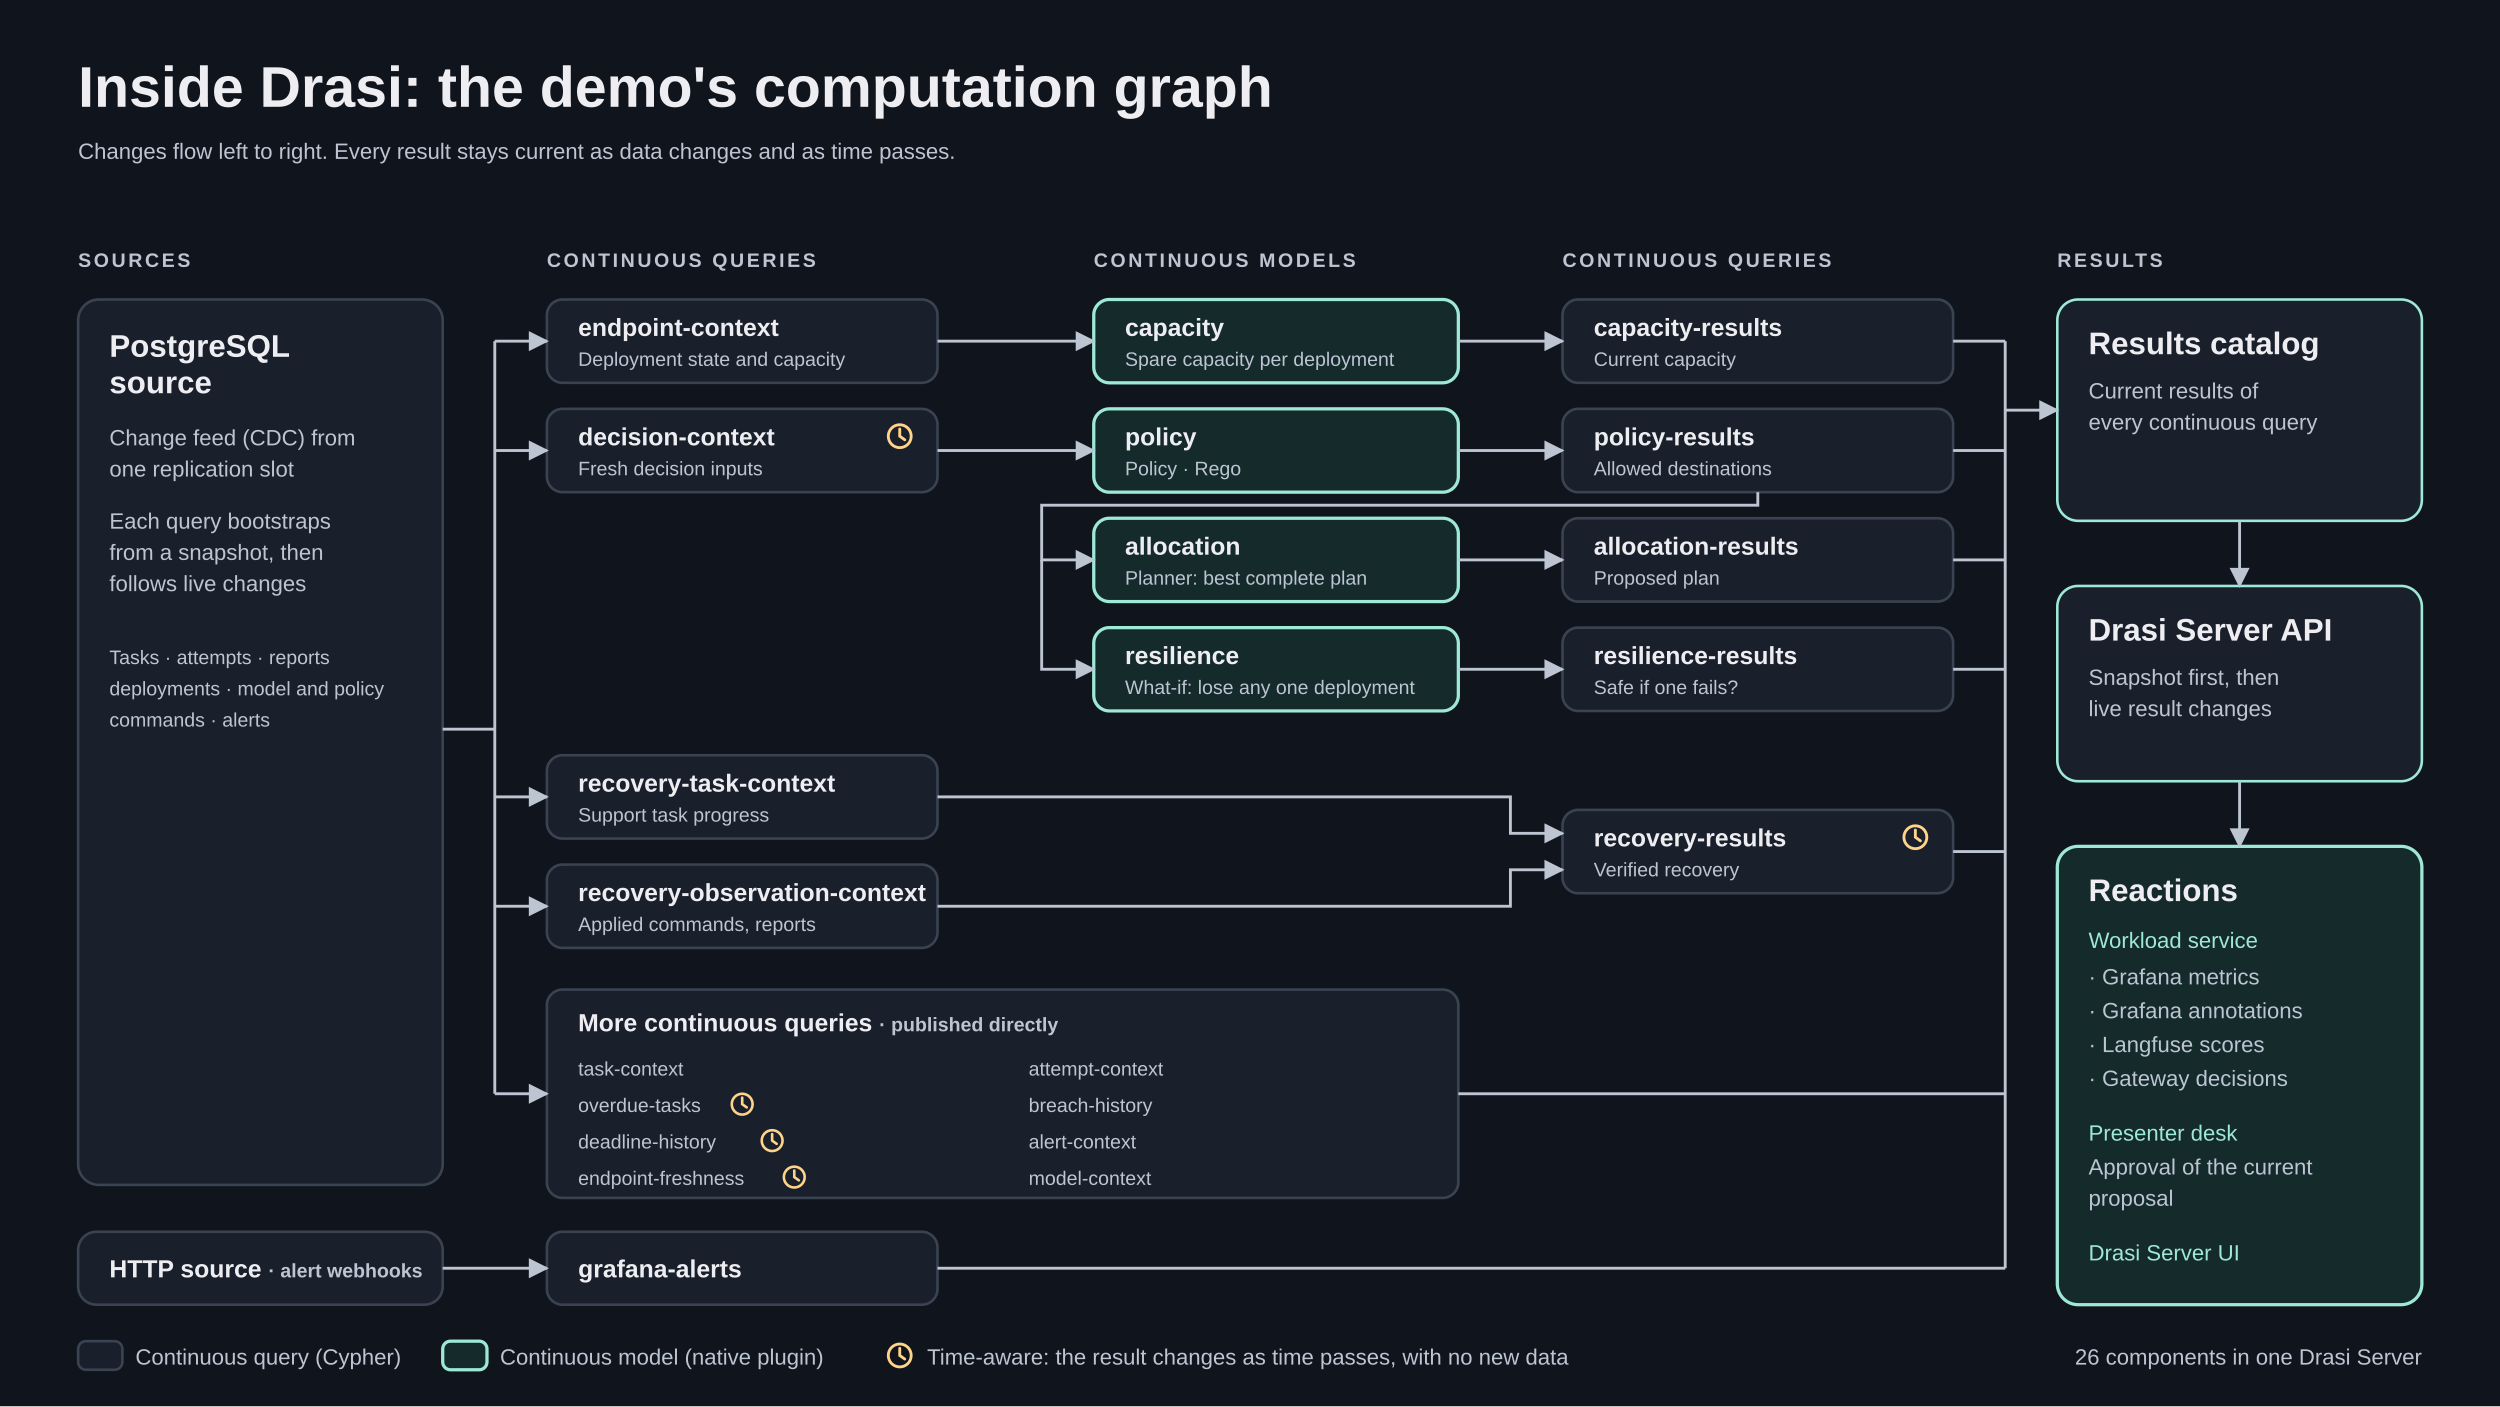
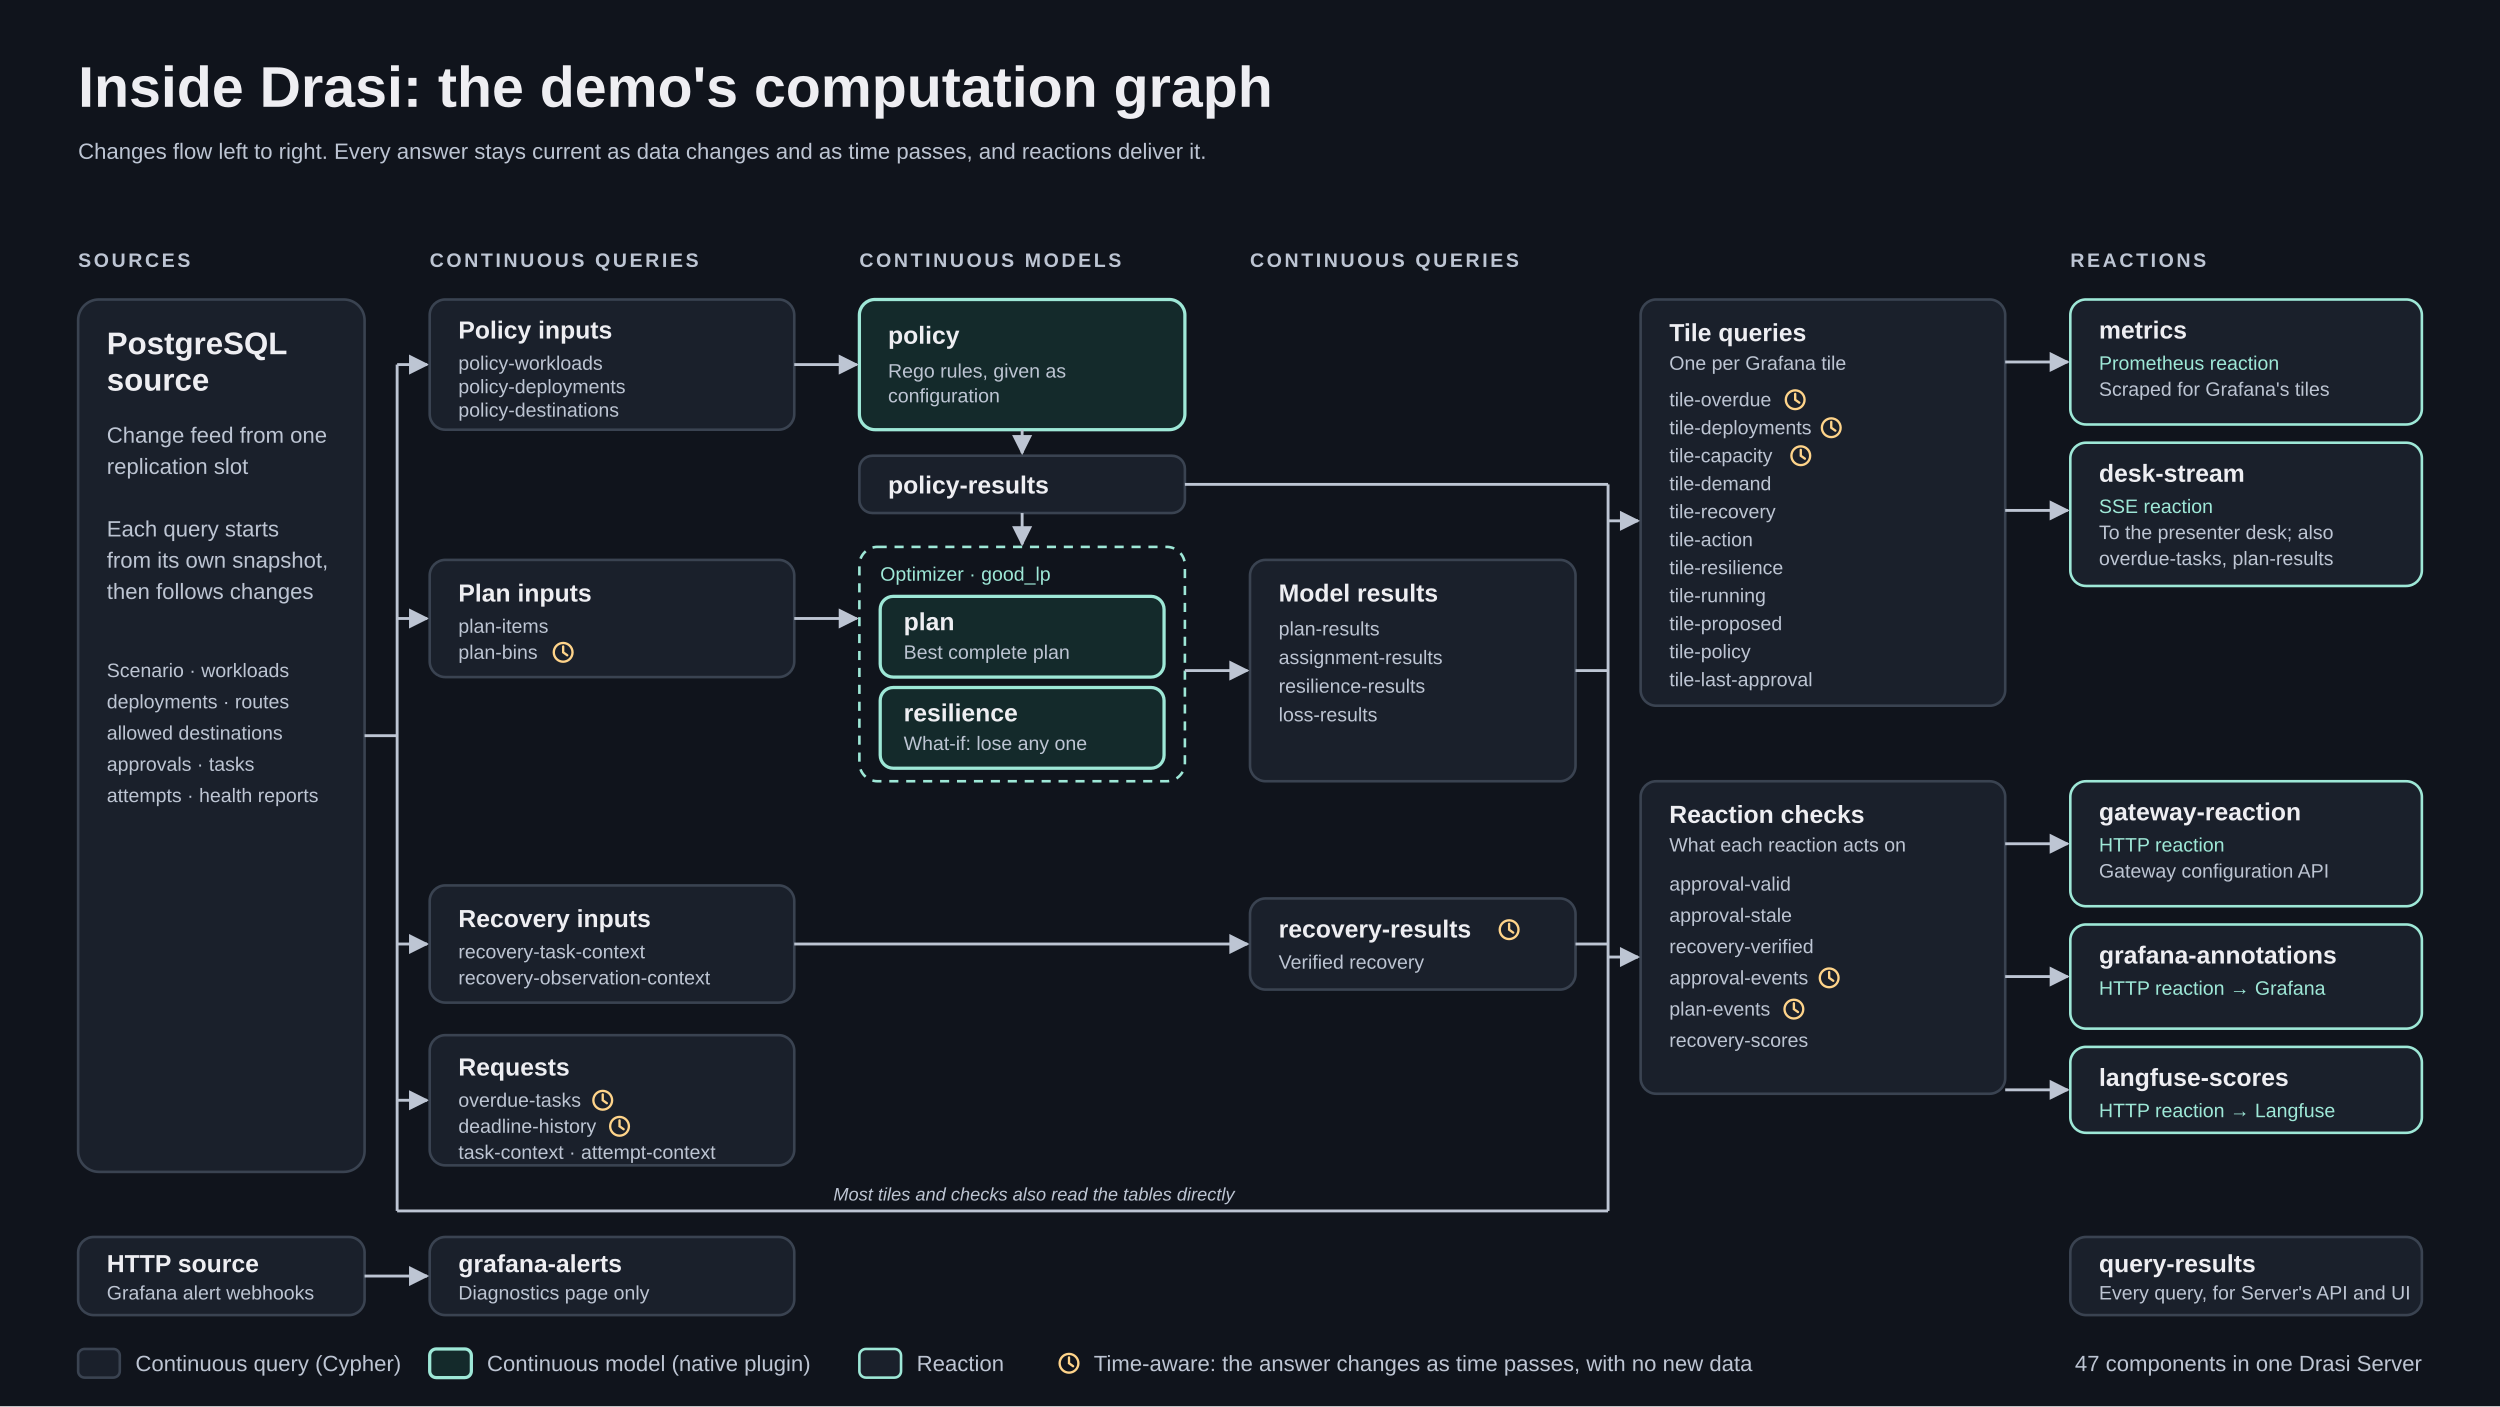
<svg xmlns="http://www.w3.org/2000/svg" viewBox="0 0 1920 1080" width="1920" height="1080" font-family="Aptos, 'Segoe UI', Arial, sans-serif">
  <defs>
    <marker id="arrow" viewBox="0 0 10 10" refX="9" refY="5" markerWidth="7" markerHeight="7" orient="auto-start-reverse">
      <path d="M0,0 L10,5 L0,10 z" fill="#bdc5d3" />
    </marker>
    <symbol id="clock" viewBox="0 0 20 20">
      <circle cx="10" cy="10" r="8" fill="none" stroke="#ffd48a" stroke-width="2" />
      <path d="M10,5 V10 L13.5,12.5" fill="none" stroke="#ffd48a" stroke-width="2" stroke-linecap="round" />
    </symbol>
    <style>
      .box { fill: #1a202b; stroke: #3a4351; stroke-width: 2; }
      .model { fill: #142a2b; stroke: #9ee8d7; stroke-width: 2.5; }
+       .group { fill: none; stroke: #9ee8d7; stroke-width: 2; stroke-dasharray: 7 6; }
      .out { fill: #1a202b; stroke: #9ee8d7; stroke-width: 2; }
      .name { fill: #eeeef2; font-size: 19px; font-weight: 700; }
      .desc { fill: #bdc5d3; font-size: 15px; }
      .title { fill: #eeeef2; font-size: 24px; font-weight: 700; }
      .sub { fill: #bdc5d3; font-size: 17px; }
-       .accent { fill: #9ee8d7; }
+       .accent { fill: #9ee8d7; font-size: 15px; }
+       .note { fill: #bdc5d3; font-size: 14px; font-style: italic; }
      .head { fill: #bdc5d3; font-size: 15px; font-weight: 700; letter-spacing: 2px; }
      .flow { fill: none; stroke: #bdc5d3; stroke-width: 2.2; marker-end: url(#arrow); }
      .line { fill: none; stroke: #bdc5d3; stroke-width: 2.2; }
    </style>
  </defs>
  <rect width="1920" height="1080" fill="#10141c" />
  <text x="60" y="82" fill="#eeeef2" font-size="44" font-weight="700">Inside Drasi: the demo's computation graph</text>
-   <text x="60" y="122" class="sub" font-size="22">Changes flow left to right. Every result stays current as data changes and as time passes.</text>
+   <text x="60" y="122" class="sub" font-size="22">Changes flow left to right. Every answer stays current as data changes and as time passes, and reactions deliver it.</text>
  <text x="60" y="205" class="head">SOURCES</text>
-   <text x="420" y="205" class="head">CONTINUOUS QUERIES</text>
-   <text x="840" y="205" class="head">CONTINUOUS MODELS</text>
-   <text x="1200" y="205" class="head">CONTINUOUS QUERIES</text>
-   <text x="1580" y="205" class="head">RESULTS</text>
-   <rect x="60" y="230" width="280" height="680" rx="16" class="box" />
-   <text x="84" y="274" class="title">PostgreSQL</text>
-   <text x="84" y="302" class="title">source</text>
-   <text x="84" y="342" class="sub">Change feed (CDC) from</text>
-   <text x="84" y="366" class="sub">one replication slot</text>
-   <text x="84" y="406" class="sub">Each query bootstraps</text>
-   <text x="84" y="430" class="sub">from a snapshot, then</text>
-   <text x="84" y="454" class="sub">follows live changes</text>
-   <text x="84" y="510" class="desc">Tasks · attempts · reports</text>
-   <text x="84" y="534" class="desc">deployments · model and policy</text>
-   <text x="84" y="558" class="desc">commands · alerts</text>
-   <rect x="60" y="946" width="280" height="56" rx="14" class="box" />
-   <text x="84" y="981" class="name">HTTP source <tspan class="desc">· alert webhooks</tspan>
-   </text>
-   <rect x="420" y="230" width="300" height="64" rx="12" class="box" />
-   <text x="444" y="258" class="name">endpoint-context</text>
-   <text x="444" y="281" class="desc">Deployment state and capacity</text>
-   <rect x="420" y="314" width="300" height="64" rx="12" class="box" />
-   <text x="444" y="342" class="name">decision-context</text>
-   <text x="444" y="365" class="desc">Fresh decision inputs</text>
-   <use href="#clock" x="680" y="324" width="22" height="22" />
-   <rect x="420" y="580" width="300" height="64" rx="12" class="box" />
-   <text x="444" y="608" class="name" font-size="17">recovery-task-context</text>
-   <text x="444" y="631" class="desc">Support task progress</text>
-   <rect x="420" y="664" width="300" height="64" rx="12" class="box" />
-   <text x="444" y="692" class="name" font-size="17">recovery-observation-context</text>
-   <text x="444" y="715" class="desc">Applied commands, reports</text>
-   <rect x="420" y="760" width="700" height="160" rx="12" class="box" />
-   <text x="444" y="792" class="name">More continuous queries <tspan class="desc">· published directly</tspan>
-   </text>
-   <text x="444" y="826" class="desc" font-size="17">task-context</text>
-   <text x="444" y="854" class="desc" font-size="17">overdue-tasks</text>
-   <use href="#clock" x="560" y="838" width="20" height="20" />
-   <text x="444" y="882" class="desc" font-size="17">deadline-history</text>
-   <use href="#clock" x="583" y="866" width="20" height="20" />
-   <text x="444" y="910" class="desc" font-size="17">endpoint-freshness</text>
-   <use href="#clock" x="600" y="894" width="20" height="20" />
-   <text x="790" y="826" class="desc" font-size="17">attempt-context</text>
-   <text x="790" y="854" class="desc" font-size="17">breach-history</text>
-   <text x="790" y="882" class="desc" font-size="17">alert-context</text>
-   <text x="790" y="910" class="desc" font-size="17">model-context</text>
-   <rect x="420" y="946" width="300" height="56" rx="12" class="box" />
-   <text x="444" y="981" class="name">grafana-alerts</text>
-   <rect x="840" y="230" width="280" height="64" rx="12" class="model" />
-   <text x="864" y="258" class="name">capacity</text>
-   <text x="864" y="281" class="desc">Spare capacity per deployment</text>
-   <rect x="840" y="314" width="280" height="64" rx="12" class="model" />
-   <text x="864" y="342" class="name">policy</text>
-   <text x="864" y="365" class="desc">Policy · Rego</text>
-   <rect x="840" y="398" width="280" height="64" rx="12" class="model" />
-   <text x="864" y="426" class="name">allocation</text>
-   <text x="864" y="449" class="desc">Planner: best complete plan</text>
-   <rect x="840" y="482" width="280" height="64" rx="12" class="model" />
-   <text x="864" y="510" class="name">resilience</text>
-   <text x="864" y="533" class="desc">What-if: lose any one deployment</text>
-   <rect x="1200" y="230" width="300" height="64" rx="12" class="box" />
-   <text x="1224" y="258" class="name">capacity-results</text>
-   <text x="1224" y="281" class="desc">Current capacity</text>
-   <rect x="1200" y="314" width="300" height="64" rx="12" class="box" />
-   <text x="1224" y="342" class="name">policy-results</text>
-   <text x="1224" y="365" class="desc">Allowed destinations</text>
-   <rect x="1200" y="398" width="300" height="64" rx="12" class="box" />
-   <text x="1224" y="426" class="name">allocation-results</text>
-   <text x="1224" y="449" class="desc">Proposed plan</text>
-   <rect x="1200" y="482" width="300" height="64" rx="12" class="box" />
-   <text x="1224" y="510" class="name">resilience-results</text>
-   <text x="1224" y="533" class="desc">Safe if one fails?</text>
-   <rect x="1200" y="622" width="300" height="64" rx="12" class="box" />
-   <text x="1224" y="650" class="name">recovery-results</text>
-   <text x="1224" y="673" class="desc">Verified recovery</text>
-   <use href="#clock" x="1460" y="632" width="22" height="22" />
-   <rect x="1580" y="230" width="280" height="170" rx="16" class="out" />
-   <text x="1604" y="272" class="title">Results catalog</text>
-   <text x="1604" y="306" class="sub">Current results of</text>
-   <text x="1604" y="330" class="sub">every continuous query</text>
-   <rect x="1580" y="450" width="280" height="150" rx="16" class="out" />
-   <text x="1604" y="492" class="title">Drasi Server API</text>
-   <text x="1604" y="526" class="sub">Snapshot first, then</text>
-   <text x="1604" y="550" class="sub">live result changes</text>
-   <rect x="1580" y="650" width="280" height="352" rx="16" class="model" />
-   <text x="1604" y="692" class="title">Reactions</text>
-   <text x="1604" y="728" class="sub accent">Workload service</text>
-   <text x="1604" y="756" class="sub">· Grafana metrics</text>
-   <text x="1604" y="782" class="sub">· Grafana annotations</text>
-   <text x="1604" y="808" class="sub">· Langfuse scores</text>
-   <text x="1604" y="834" class="sub">· Gateway decisions</text>
-   <text x="1604" y="876" class="sub accent">Presenter desk</text>
-   <text x="1604" y="902" class="sub">Approval of the current</text>
-   <text x="1604" y="926" class="sub">proposal</text>
-   <text x="1604" y="968" class="sub accent">Drasi Server UI</text>
-   <path d="M340,560 H380" class="line" />
-   <path d="M380,262 V840" class="line" />
-   <path d="M380,262 H420" class="flow" />
-   <path d="M380,346 H420" class="flow" />
-   <path d="M380,612 H420" class="flow" />
-   <path d="M380,696 H420" class="flow" />
-   <path d="M380,840 H420" class="flow" />
-   <path d="M340,974 H420" class="flow" />
-   <path d="M720,262 H840" class="flow" />
-   <path d="M720,346 H840" class="flow" />
-   <path d="M1120,262 H1200" class="flow" />
-   <path d="M1120,346 H1200" class="flow" />
-   <path d="M1120,430 H1200" class="flow" />
-   <path d="M1120,514 H1200" class="flow" />
-   <path d="M1350,378 V388 H800 V430 H840" class="flow" />
-   <path d="M800,430 V514 H840" class="flow" />
-   <path d="M720,612 H1160 V640 H1200" class="flow" />
-   <path d="M720,696 H1160 V668 H1200" class="flow" />
-   <path d="M1500,262 H1540" class="line" />
-   <path d="M1500,346 H1540" class="line" />
-   <path d="M1500,430 H1540" class="line" />
-   <path d="M1500,514 H1540" class="line" />
-   <path d="M1500,654 H1540" class="line" />
-   <path d="M1120,840 H1540" class="line" />
-   <path d="M720,974 H1540" class="line" />
-   <path d="M1540,262 V974" class="line" />
-   <path d="M1540,315 H1580" class="flow" />
-   <path d="M1720,400 V450" class="flow" />
-   <path d="M1720,600 V650" class="flow" />
-   <rect x="60" y="1030" width="34" height="22" rx="6" class="box" />
-   <text x="104" y="1048" class="sub">Continuous query (Cypher)</text>
-   <rect x="340" y="1030" width="34" height="22" rx="6" class="model" />
-   <text x="384" y="1048" class="sub">Continuous model (native plugin)</text>
-   <use href="#clock" x="680" y="1030" width="22" height="22" />
-   <text x="712" y="1048" class="sub">Time-aware: the result changes as time passes, with no new data</text>
-   <text x="1860" y="1048" class="sub" text-anchor="end">26 components in one Drasi Server</text>
+   <text x="330" y="205" class="head">CONTINUOUS QUERIES</text>
+   <text x="660" y="205" class="head">CONTINUOUS MODELS</text>
+   <text x="960" y="205" class="head">CONTINUOUS QUERIES</text>
+   <text x="1590" y="205" class="head">REACTIONS</text>
+   <rect x="60" y="230" width="220" height="670" rx="16" class="box" />
+   <text x="82" y="272" class="title">PostgreSQL</text>
+   <text x="82" y="300" class="title">source</text>
+   <text x="82" y="340" class="sub">Change feed from one</text>
+   <text x="82" y="364" class="sub">replication slot</text>
+   <text x="82" y="412" class="sub">Each query starts</text>
+   <text x="82" y="436" class="sub">from its own snapshot,</text>
+   <text x="82" y="460" class="sub">then follows changes</text>
+   <text x="82" y="520" class="desc">Scenario · workloads</text>
+   <text x="82" y="544" class="desc">deployments · routes</text>
+   <text x="82" y="568" class="desc">allowed destinations</text>
+   <text x="82" y="592" class="desc">approvals · tasks</text>
+   <text x="82" y="616" class="desc">attempts · health reports</text>
+   <rect x="60" y="950" width="220" height="60" rx="12" class="box" />
+   <text x="82" y="977" class="name">HTTP source</text>
+   <text x="82" y="998" class="desc">Grafana alert webhooks</text>
+   <path d="M280,565 H305" class="line" />
+   <path d="M305,280 V930" class="line" />
+   <path d="M305,280 H328" class="flow" />
+   <path d="M305,475 H328" class="flow" />
+   <path d="M305,725 H328" class="flow" />
+   <path d="M305,845 H328" class="flow" />
+   <rect x="330" y="230" width="280" height="100" rx="12" class="box" />
+   <text x="352" y="260" class="name">Policy inputs</text>
+   <text x="352" y="284" class="desc">policy-workloads</text>
+   <text x="352" y="302" class="desc">policy-deployments</text>
+   <text x="352" y="320" class="desc">policy-destinations</text>
+   <rect x="330" y="430" width="280" height="90" rx="12" class="box" />
+   <text x="352" y="462" class="name">Plan inputs</text>
+   <text x="352" y="486" class="desc">plan-items</text>
+   <text x="352" y="506" class="desc">plan-bins</text>
+   <use href="#clock" x="423.5" y="492" width="18" height="18" />
+   <rect x="330" y="680" width="280" height="90" rx="12" class="box" />
+   <text x="352" y="712" class="name">Recovery inputs</text>
+   <text x="352" y="736" class="desc">recovery-task-context</text>
+   <text x="352" y="756" class="desc">recovery-observation-context</text>
+   <rect x="330" y="795" width="280" height="100" rx="12" class="box" />
+   <text x="352" y="826" class="name">Requests</text>
+   <text x="352" y="850" class="desc">overdue-tasks</text>
+   <use href="#clock" x="453.9" y="836" width="18" height="18" />
+   <text x="352" y="870" class="desc">deadline-history</text>
+   <use href="#clock" x="466.8" y="856" width="18" height="18" />
+   <text x="352" y="890" class="desc">task-context · attempt-context</text>
+   <rect x="330" y="950" width="280" height="60" rx="12" class="box" />
+   <text x="352" y="977" class="name">grafana-alerts</text>
+   <text x="352" y="998" class="desc">Diagnostics page only</text>
+   <path d="M280,980 H328" class="flow" />
+   <rect x="660" y="230" width="250" height="100" rx="12" class="model" />
+   <text x="682" y="264" class="name">policy</text>
+   <text x="682" y="290" class="desc">Rego rules, given as</text>
+   <text x="682" y="309" class="desc">configuration</text>
+   <path d="M610,280 H658" class="flow" />
+   <rect x="660" y="350" width="250" height="44" rx="10" class="box" />
+   <text x="682" y="379" class="name">policy-results</text>
+   <path d="M785,330 V348" class="flow" />
+   <path d="M785,394 V418" class="flow" />
+   <rect x="660" y="420" width="250" height="180" rx="14" class="group" />
+   <text x="676" y="446" class="accent">Optimizer · good_lp</text>
+   <rect x="676" y="458" width="218" height="62" rx="10" class="model" />
+   <text x="694" y="484" class="name">plan</text>
+   <text x="694" y="506" class="desc">Best complete plan</text>
+   <rect x="676" y="528" width="218" height="62" rx="10" class="model" />
+   <text x="694" y="554" class="name">resilience</text>
+   <text x="694" y="576" class="desc">What-if: lose any one</text>
+   <path d="M610,475 H658" class="flow" />
+   <rect x="960" y="430" width="250" height="170" rx="12" class="box" />
+   <text x="982" y="462" class="name">Model results</text>
+   <text x="982" y="488" class="desc">plan-results</text>
+   <text x="982" y="510" class="desc">assignment-results</text>
+   <text x="982" y="532" class="desc">resilience-results</text>
+   <text x="982" y="554" class="desc">loss-results</text>
+   <path d="M910,515 H958" class="flow" />
+   <rect x="960" y="690" width="250" height="70" rx="12" class="box" />
+   <text x="982" y="720" class="name">recovery-results</text>
+   <use href="#clock" x="1150" y="705" width="18" height="18" />
+   <text x="982" y="744" class="desc">Verified recovery</text>
+   <path d="M610,725 H958" class="flow" />
+   <path d="M910,372 H1235" class="line" />
+   <path d="M1210,515 H1235" class="line" />
+   <path d="M1210,725 H1235" class="line" />
+   <path d="M305,930 H1235" class="line" />
+   <path d="M1235,372 V930" class="line" />
+   <text x="640" y="922" class="note">Most tiles and checks also read the tables directly</text>
+   <rect x="1260" y="230" width="280" height="312" rx="12" class="box" />
+   <text x="1282" y="262" class="name">Tile queries</text>
+   <text x="1282" y="284" class="desc">One per Grafana tile</text>
+   <text x="1282" y="312.0" class="desc">tile-overdue</text>
+   <use href="#clock" x="1369.7" y="298.0" width="18" height="18" />
+   <text x="1282" y="333.5" class="desc">tile-deployments</text>
+   <use href="#clock" x="1397.4" y="319.5" width="18" height="18" />
+   <text x="1282" y="355.0" class="desc">tile-capacity</text>
+   <use href="#clock" x="1374.0" y="341.0" width="18" height="18" />
+   <text x="1282" y="376.5" class="desc">tile-demand</text>
+   <text x="1282" y="398.0" class="desc">tile-recovery</text>
+   <text x="1282" y="419.5" class="desc">tile-action</text>
+   <text x="1282" y="441.0" class="desc">tile-resilience</text>
+   <text x="1282" y="462.5" class="desc">tile-running</text>
+   <text x="1282" y="484.0" class="desc">tile-proposed</text>
+   <text x="1282" y="505.5" class="desc">tile-policy</text>
+   <text x="1282" y="527.0" class="desc">tile-last-approval</text>
+   <rect x="1260" y="600" width="280" height="240" rx="12" class="box" />
+   <text x="1282" y="632" class="name">Reaction checks</text>
+   <text x="1282" y="654" class="desc">What each reaction acts on</text>
+   <text x="1282" y="684" class="desc">approval-valid</text>
+   <text x="1282" y="708" class="desc">approval-stale</text>
+   <text x="1282" y="732" class="desc">recovery-verified</text>
+   <text x="1282" y="756" class="desc">approval-events</text>
+   <use href="#clock" x="1395.8" y="742" width="18" height="18" />
+   <text x="1282" y="780" class="desc">plan-events</text>
+   <use href="#clock" x="1368.7" y="766" width="18" height="18" />
+   <text x="1282" y="804" class="desc">recovery-scores</text>
+   <path d="M1235,400 H1258" class="flow" />
+   <path d="M1235,735 H1258" class="flow" />
+   <rect x="1590" y="950" width="270" height="60" rx="12" class="box" />
+   <text x="1612" y="977" class="name">query-results</text>
+   <text x="1612" y="998" class="desc">Every query, for Server's API and UI</text>
+   <rect x="1590" y="230" width="270" height="96" rx="12" class="out" />
+   <text x="1612" y="260" class="name">metrics</text>
+   <text x="1612" y="284" class="accent">Prometheus reaction</text>
+   <text x="1612" y="304" class="desc">Scraped for Grafana's tiles</text>
+   <rect x="1590" y="340" width="270" height="110" rx="12" class="out" />
+   <text x="1612" y="370" class="name">desk-stream</text>
+   <text x="1612" y="394" class="accent">SSE reaction</text>
+   <text x="1612" y="414" class="desc">To the presenter desk; also</text>
+   <text x="1612" y="434" class="desc">overdue-tasks, plan-results</text>
+   <path d="M1540,278 H1588" class="flow" />
+   <path d="M1540,392 H1588" class="flow" />
+   <rect x="1590" y="600" width="270" height="96" rx="12" class="out" />
+   <text x="1612" y="630" class="name">gateway-reaction</text>
+   <text x="1612" y="654" class="accent">HTTP reaction</text>
+   <text x="1612" y="674" class="desc">Gateway configuration API</text>
+   <rect x="1590" y="710" width="270" height="80" rx="12" class="out" />
+   <text x="1612" y="740" class="name">grafana-annotations</text>
+   <text x="1612" y="764" class="accent">HTTP reaction → Grafana</text>
+   <rect x="1590" y="804" width="270" height="66" rx="12" class="out" />
+   <text x="1612" y="834" class="name">langfuse-scores</text>
+   <text x="1612" y="858" class="accent">HTTP reaction → Langfuse</text>
+   <path d="M1540,648 H1588" class="flow" />
+   <path d="M1540,750 H1588" class="flow" />
+   <path d="M1540,837 H1588" class="flow" />
+   <rect x="60" y="1036" width="32" height="22" rx="5" class="box" />
+   <text x="104" y="1053" class="sub">Continuous query (Cypher)</text>
+   <rect x="330" y="1036" width="32" height="22" rx="5" class="model" />
+   <text x="374" y="1053" class="sub">Continuous model (native plugin)</text>
+   <rect x="660" y="1036" width="32" height="22" rx="5" class="out" />
+   <text x="704" y="1053" class="sub">Reaction</text>
+   <use href="#clock" x="812" y="1038" width="18" height="18" />
+   <text x="840" y="1053" class="sub">Time-aware: the answer changes as time passes, with no new data</text>
+   <text x="1860" y="1053" class="sub" text-anchor="end">47 components in one Drasi Server</text>
</svg>
